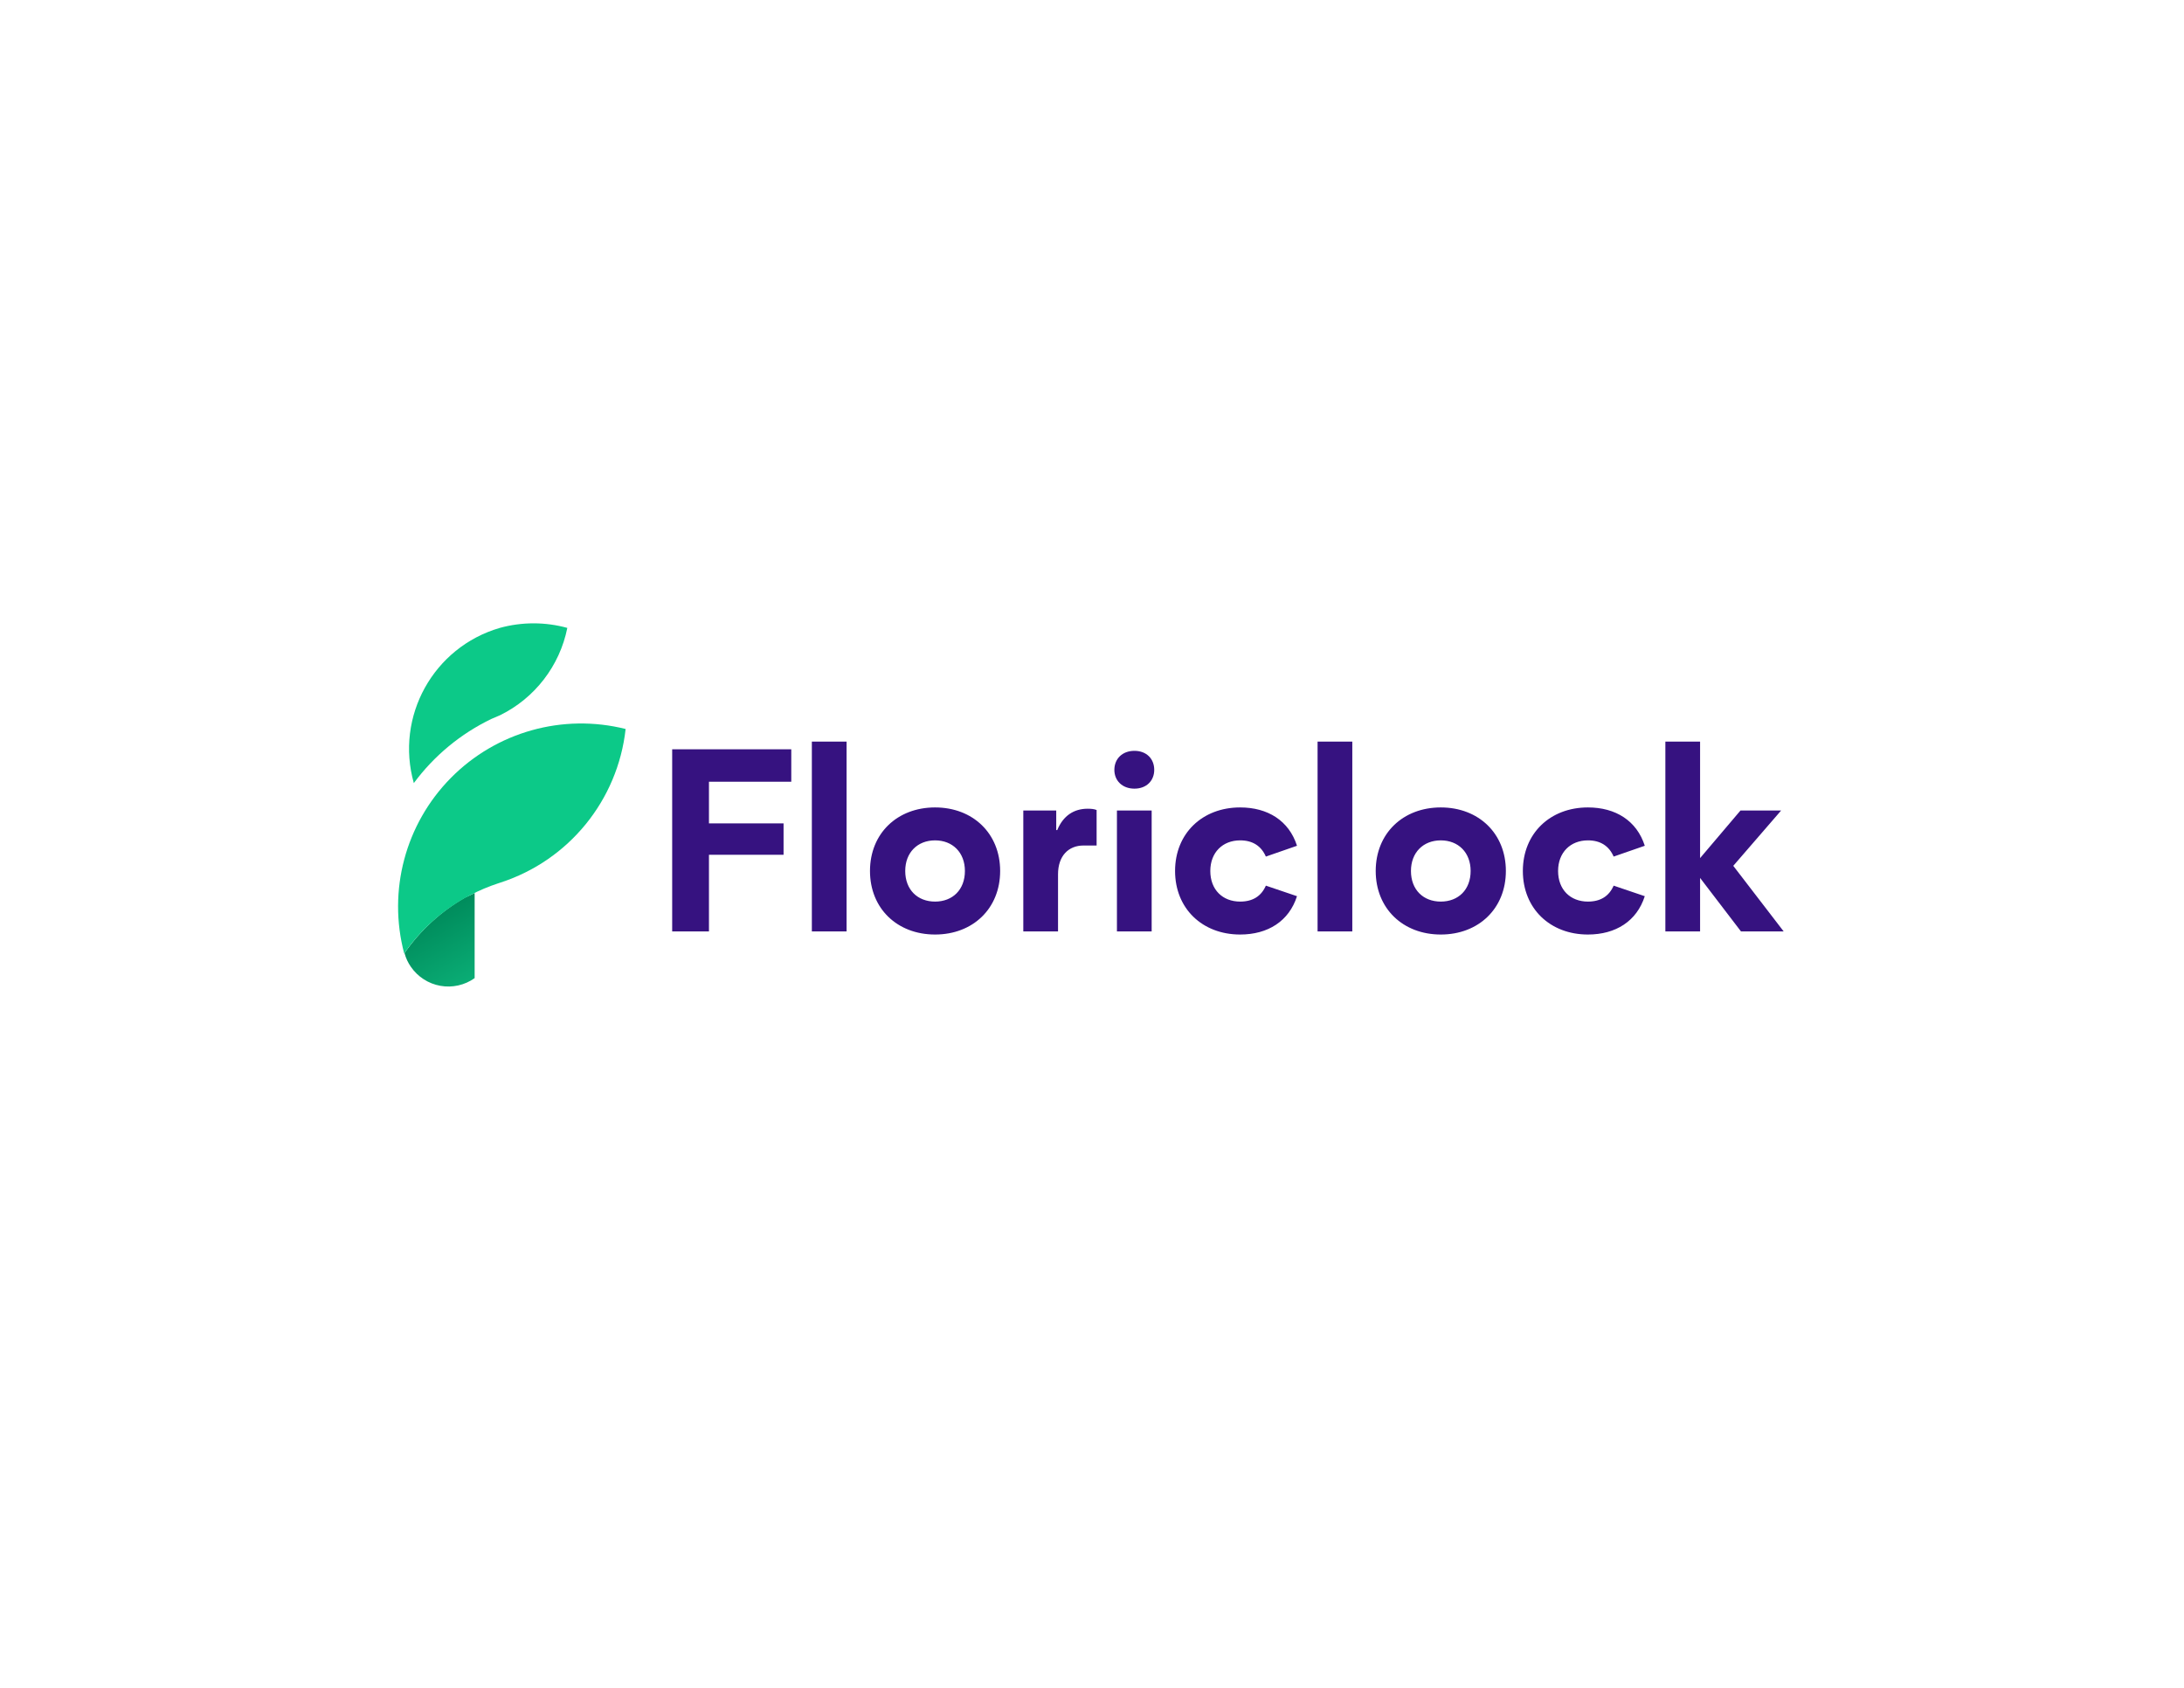
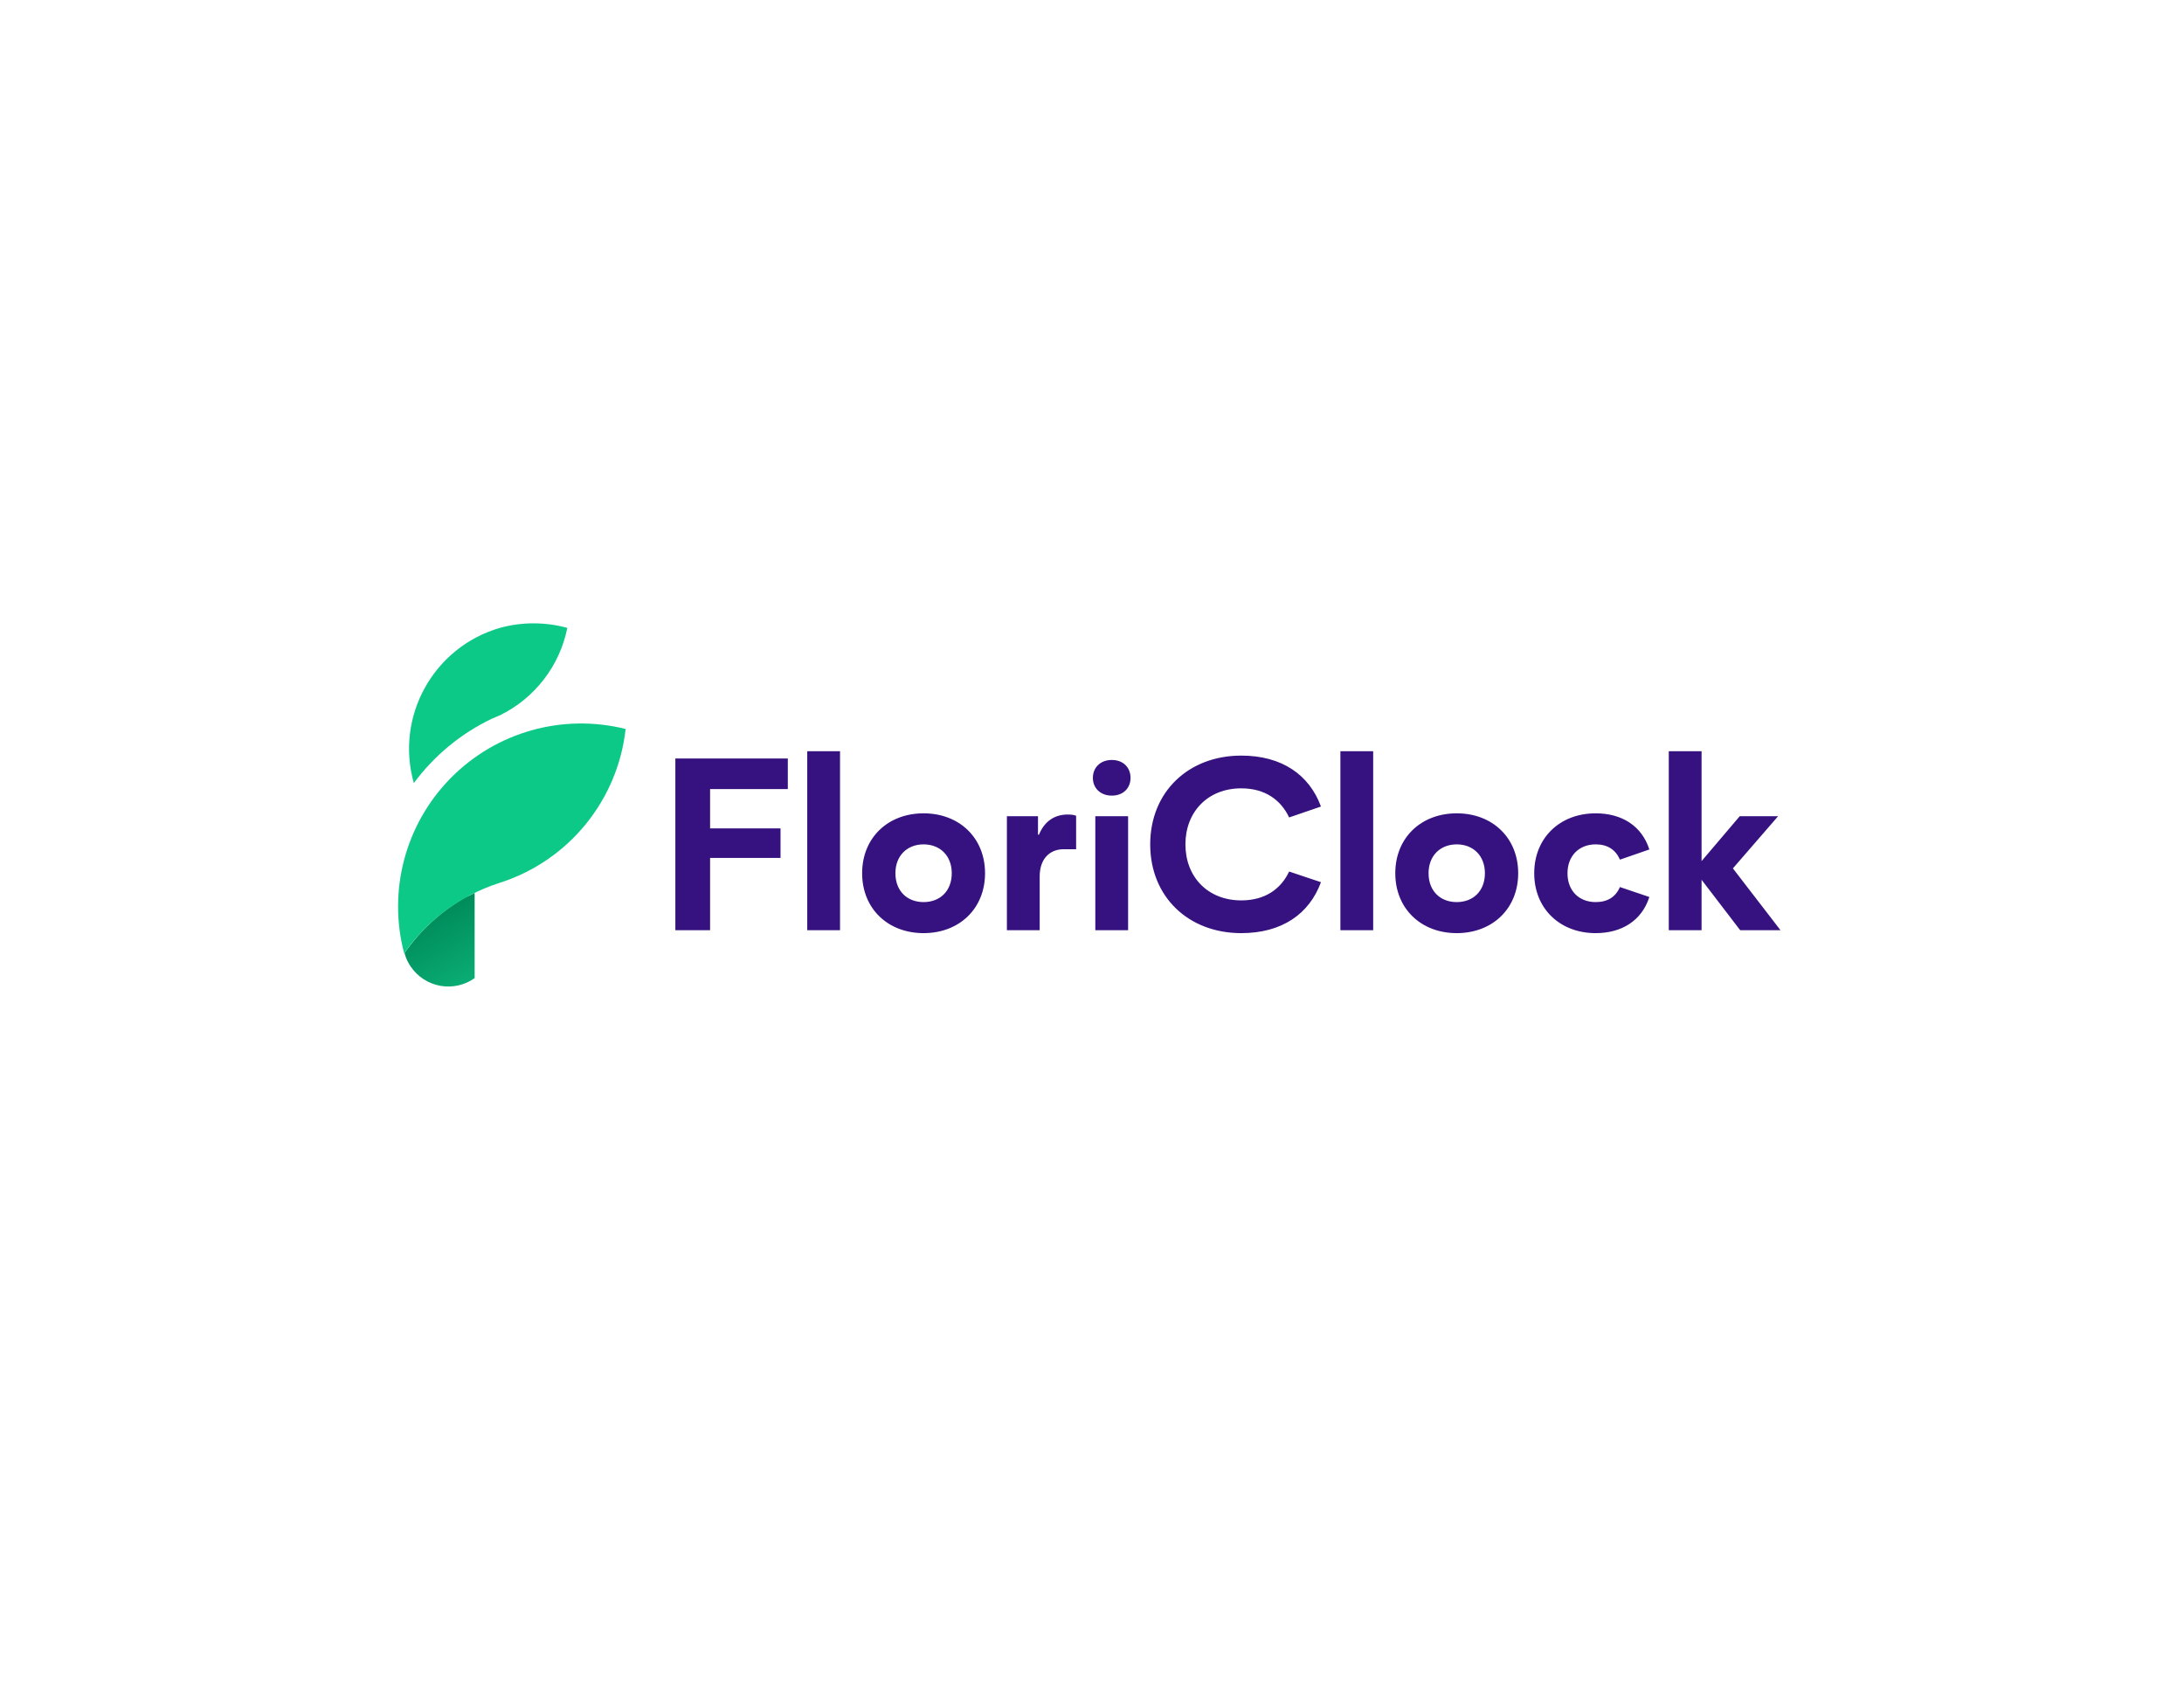
<svg xmlns="http://www.w3.org/2000/svg" xmlns:xlink="http://www.w3.org/1999/xlink" viewBox="0 0 1056 816" version="1.1" id="svg12" width="11in" height="8.5in">
  <defs id="defs2">
    <style id="style1">.a{fill:url(#a);}.b{fill:#0cc988;}.c{fill:#361280;}</style>
    <linearGradient id="a" x1="17.572" y1="7039.782" x2="8.696" y2="7024.409" gradientTransform="matrix(2.027885,0,0,2.027885,-55.07062,-14176.455)" gradientUnits="userSpaceOnUse">
      <stop offset="0" stop-color="#0aad75" id="stop1" />
      <stop offset="1" stop-color="#008c5c" id="stop2" />
    </linearGradient>
    <linearGradient xlink:href="#a" id="linearGradient3" gradientUnits="userSpaceOnUse" gradientTransform="matrix(2.027885,0,0,2.027885,-55.07062,-14176.455)" x1="17.572" y1="7039.782" x2="8.696" y2="7024.409" />
  </defs>
  <g id="g3-8" transform="translate(528,393.2812)" style="display:none">
    <path class="a" d="m -17.993,57.294 v 41.166 a 21.978,21.978 0 0 1 -30.824,-5.475 21.013,21.013 0 0 1 -3.042,-6.489 v 0 -0.203 a 90.066,90.066 0 0 1 29.202,-26.768 c 1.42,-0.608 3.042,-1.42 4.664,-2.231 z" id="path2-8" style="display:inline;fill:url(#linearGradient3);stroke-width:2.028" />
    <path class="b" d="m 26.823,-70.868 a 60.283,60.283 0 0 1 -32.446,42.18 v 0 l -4.259,1.825 v 0 A 101.248,101.248 0 0 0 -47.397,4.164 60.891,60.891 0 0 1 -5.825,-70.868 a 61.52,61.52 0 0 1 32.649,0 z" id="path3-2" style="display:inline;fill:#0cc988;stroke-width:2.028" />
    <path class="b" d="M 55.011,-21.996 A 88.213,88.213 0 0 1 -5.42,52.225 v 0 l -1.217,0.406 v 0 A 89.101,89.101 0 0 0 -52.061,86.496 88.493,88.493 0 0 1 55.011,-21.996 Z" id="path4-4" style="display:inline;fill:#0cc988;stroke-width:2.028" />
  </g>
  <g id="g2" transform="translate(247.4881,374.4319)">
    <g id="g4" style="display:inline">
      <g id="g3">
        <path class="a" d="m -17.993,57.294 v 41.166 a 21.978,21.978 0 0 1 -30.824,-5.475 21.013,21.013 0 0 1 -3.042,-6.489 v 0 -0.203 a 90.066,90.066 0 0 1 29.202,-26.768 c 1.42,-0.608 3.042,-1.42 4.664,-2.231 z" id="path2" style="display:inline;fill:url(#a);stroke-width:2.028" />
        <path class="b" d="m 26.823,-70.868 a 60.283,60.283 0 0 1 -32.446,42.18 v 0 l -4.259,1.825 v 0 A 101.248,101.248 0 0 0 -47.397,4.164 60.891,60.891 0 0 1 -5.825,-70.868 a 61.52,61.52 0 0 1 32.649,0 z" id="path3" style="display:inline;stroke-width:2.028" />
        <path class="b" d="M 55.011,-21.996 A 88.213,88.213 0 0 1 -5.42,52.225 v 0 l -1.217,0.406 v 0 A 89.101,89.101 0 0 0 -52.061,86.496 88.493,88.493 0 0 1 55.011,-21.996 Z" id="path4" style="display:inline;stroke-width:2.028" />
      </g>
      <g id="g1" style="display:none" transform="matrix(2.027885,0,0,2.027885,-55.07062,-73.0743)">
        <path class="c" d="m 73.884,46.588 h 16.7 v 8.1 h -16.7 v 18 h -8.5 v -43 h 27.2 v 8.2 h -18.7 z" id="path5" />
        <path class="c" d="m 106.284,29.688 v 43 h -8.2 v -43 z" id="path6" />
        <path class="c" d="m 127.184,43.888 c 8.5,0 15.3,6.3 15.3,14.7 0,8.4 -6.9,14.8 -15.4,14.8 -8.5,0 -15.3,-6.2 -15.3,-14.6 0,-8.4 6.9,-14.9 15.4,-14.9 z m 0,21.9 a 7.2,7.2 0 1 0 -7,-7.4 v 0.2 a 6.9,6.9 0 0 0 6.5,7.2 z" id="path7" />
        <path class="c" d="m 165.484,52.588 a 22.752,22.752 0 0 0 -2.6,-0.2 c -3.9,0 -6.7,2.8 -6.7,8 v 12.3 h -8.1 v -28.1 h 7.8 v 4.1 h 0.1 a 7.578,7.578 0 0 1 7.3,-4.4 8.329,8.329 0 0 1 2.2,0.3 z" id="path8" />
        <path class="c" d="m 174.384,29.588 a 5.1,5.1 0 1 1 -5,5.2 v -0.1 a 5.167,5.167 0 0 1 5,-5.1 z m -4,43.1 h 8.2 v -28.1 h -8.2 z" id="path9" />
        <path class="c" d="m 206.384,69.088 h -0.1 c -2.6,3.9 -6.9,4.1 -8.8,4.1 -8.2,0 -13.4,-7.1 -13.4,-14.7 0,-7.1 5.4,-14.6 13.6,-14.6 a 10.568,10.568 0 0 1 8.4,3.8 h 0.1 v -18 h 8.2 v 43 h -8 z m -7,-17.7 a 7.2,7.2 0 1 0 7,7.4 v -0.2 a 6.987,6.987 0 0 0 -6.6,-7.2 c -0.1,0.1 -0.2,0 -0.4,0 z" id="path10" />
        <path class="c" d="m 219.884,64.888 v -0.2 c 0,-6.7 6.9,-8.6 12.4,-8.6 h 2.8 c 1.5,0 2.2,-0.8 2.2,-1.9 0,-1.8 -1.5,-3.5 -4.5,-3.5 a 4.869,4.869 0 0 0 -5,3.8 l -7.2,-1.6 c 1,-6 6.8,-8.9 12.6,-8.9 7,0 12.2,3.8 12.2,11.4 v 12.9 c 0,1.5 0.1,3 0.2,4.5 h -7.6 c -0.1,-1.2 -0.2,-2.3 -0.2,-3.5 h -0.1 a 9.89,9.89 0 0 1 -8.4,4.1 c -4.9,-0.1 -9.4,-3.3 -9.4,-8.5 z m 17.3,-3 v -0.6 h -4.9 c -1.7,0 -4.1,1 -4.1,3.2 0,2 1.7,2.9 3.4,2.9 a 5.341,5.341 0 0 0 5.6,-5 z" id="path11" />
        <path class="c" d="m 259.084,69.688 -11.9,-25.2 h 9 l 7.1,16.1 6.3,-16.1 h 8.5 l -17.1,42 h -8.8 z" id="path12" />
      </g>
-       <path d="M 95.306,75.878 V 38.814 H 131.376 V 23.64 H 95.306 V 3.49 H 135.107 V -12.181 H 77.52 v 88.059 z m 66.542,0 v -91.79 h -16.791 v 91.79 z m 42.786,1.493 c 18.283,0 31.467,-12.562 31.467,-30.721 0,-18.159 -13.184,-30.721 -31.467,-30.721 -18.283,0 -31.467,12.562 -31.467,30.721 0,18.159 13.184,30.721 31.467,30.721 z m 0,-15.92 c -8.458,0 -14.428,-5.721 -14.428,-14.801 0,-8.955 5.97,-14.801 14.428,-14.801 8.458,0 14.428,5.846 14.428,14.801 0,9.08 -5.97,14.801 -14.428,14.801 z m 59.452,14.428 V 48.266 c 0,-8.955 5.099,-13.93 12.313,-13.93 h 6.343 V 17.172 c -1.244,-0.498 -2.736,-0.622 -4.353,-0.622 -6.592,0 -11.816,3.358 -14.676,10.323 h -0.497 v -9.453 h -15.92 v 58.457 z m 45.273,0 v -58.457 h -16.791 v 58.457 z M 301.026,6.849 c 5.846,0 9.577,-3.856 9.577,-9.08 0,-5.348 -3.731,-9.204 -9.577,-9.204 -5.846,0 -9.701,3.856 -9.701,9.204 0,5.224 3.856,9.08 9.701,9.08 z m 51.119,70.522 c 13.433,0 23.632,-6.468 27.487,-18.532 l -15.05,-5.099 c -2.239,5.099 -6.343,7.711 -12.438,7.711 -8.458,0 -14.428,-5.721 -14.428,-14.801 0,-8.955 5.97,-14.801 14.428,-14.801 6.094,0 10.199,2.736 12.438,7.836 l 15.05,-5.224 c -3.856,-12.065 -14.055,-18.532 -27.487,-18.532 -18.283,0 -31.467,12.562 -31.467,30.721 0,18.159 13.184,30.721 31.467,30.721 z m 54.228,-1.493 v -91.79 h -16.791 v 91.79 z m 42.786,1.493 c 18.283,0 31.467,-12.562 31.467,-30.721 0,-18.159 -13.184,-30.721 -31.467,-30.721 -18.283,0 -31.467,12.562 -31.467,30.721 0,18.159 13.184,30.721 31.467,30.721 z m 0,-15.92 c -8.458,0 -14.428,-5.721 -14.428,-14.801 0,-8.955 5.97,-14.801 14.428,-14.801 8.458,0 14.428,5.846 14.428,14.801 0,9.08 -5.97,14.801 -14.428,14.801 z m 71.144,15.92 c 13.433,0 23.632,-6.468 27.487,-18.532 l -15.05,-5.099 c -2.239,5.099 -6.343,7.711 -12.438,7.711 -8.458,0 -14.428,-5.721 -14.428,-14.801 0,-8.955 5.97,-14.801 14.428,-14.801 6.094,0 10.199,2.736 12.438,7.836 l 15.05,-5.224 c -3.856,-12.065 -14.055,-18.532 -27.487,-18.532 -18.283,0 -31.467,12.562 -31.467,30.721 0,18.159 13.184,30.721 31.467,30.721 z m 94.651,-1.493 -24.378,-31.716 23.134,-26.741 H 594.059 L 574.531,40.43 V -15.912 H 557.741 V 75.878 H 574.531 V 50.007 l 19.776,25.87 z" id="text12" style="font-weight:bold;font-size:124.377px;font-family:Protofo;-inkscape-font-specification:'Protofo, Bold';text-align:center;text-anchor:middle;fill:#361280;fill-rule:evenodd;stroke-width:9.902;stroke-linecap:round;stroke-linejoin:round;paint-order:stroke fill markers" aria-label="Floriclock" />
+       <path d="M 95.306,75.878 V 38.814 H 131.376 V 23.64 H 95.306 V 3.49 H 135.107 V -12.181 H 77.52 v 88.059 z m 66.542,0 v -91.79 h -16.791 v 91.79 z m 42.786,1.493 c 18.283,0 31.467,-12.562 31.467,-30.721 0,-18.159 -13.184,-30.721 -31.467,-30.721 -18.283,0 -31.467,12.562 -31.467,30.721 0,18.159 13.184,30.721 31.467,30.721 z m 0,-15.92 c -8.458,0 -14.428,-5.721 -14.428,-14.801 0,-8.955 5.97,-14.801 14.428,-14.801 8.458,0 14.428,5.846 14.428,14.801 0,9.08 -5.97,14.801 -14.428,14.801 z m 59.452,14.428 V 48.266 c 0,-8.955 5.099,-13.93 12.313,-13.93 h 6.343 V 17.172 c -1.244,-0.498 -2.736,-0.622 -4.353,-0.622 -6.592,0 -11.816,3.358 -14.676,10.323 h -0.497 v -9.453 h -15.92 v 58.457 z m 45.273,0 v -58.457 h -16.791 v 58.457 z M 301.026,6.849 c 5.846,0 9.577,-3.856 9.577,-9.08 0,-5.348 -3.731,-9.204 -9.577,-9.204 -5.846,0 -9.701,3.856 -9.701,9.204 0,5.224 3.856,9.08 9.701,9.08 z m 51.119,70.522 c 13.433,0 23.632,-6.468 27.487,-18.532 l -15.05,-5.099 c -2.239,5.099 -6.343,7.711 -12.438,7.711 -8.458,0 -14.428,-5.721 -14.428,-14.801 0,-8.955 5.97,-14.801 14.428,-14.801 6.094,0 10.199,2.736 12.438,7.836 l 15.05,-5.224 c -3.856,-12.065 -14.055,-18.532 -27.487,-18.532 -18.283,0 -31.467,12.562 -31.467,30.721 0,18.159 13.184,30.721 31.467,30.721 z m 54.228,-1.493 v -91.79 h -16.791 v 91.79 z m 42.786,1.493 c 18.283,0 31.467,-12.562 31.467,-30.721 0,-18.159 -13.184,-30.721 -31.467,-30.721 -18.283,0 -31.467,12.562 -31.467,30.721 0,18.159 13.184,30.721 31.467,30.721 z m 0,-15.92 c -8.458,0 -14.428,-5.721 -14.428,-14.801 0,-8.955 5.97,-14.801 14.428,-14.801 8.458,0 14.428,5.846 14.428,14.801 0,9.08 -5.97,14.801 -14.428,14.801 z m 71.144,15.92 c 13.433,0 23.632,-6.468 27.487,-18.532 l -15.05,-5.099 c -2.239,5.099 -6.343,7.711 -12.438,7.711 -8.458,0 -14.428,-5.721 -14.428,-14.801 0,-8.955 5.97,-14.801 14.428,-14.801 6.094,0 10.199,2.736 12.438,7.836 l 15.05,-5.224 c -3.856,-12.065 -14.055,-18.532 -27.487,-18.532 -18.283,0 -31.467,12.562 -31.467,30.721 0,18.159 13.184,30.721 31.467,30.721 z m 94.651,-1.493 -24.378,-31.716 23.134,-26.741 H 594.059 L 574.531,40.43 V -15.912 H 557.741 V 75.878 H 574.531 V 50.007 l 19.776,25.87 z" id="text12" style="font-weight:bold;font-size:124.377px;font-family:Protofo;-inkscape-font-specification:'Protofo, Bold';text-align:center;text-anchor:middle;display:none;fill:#361280;fill-rule:evenodd;stroke-width:9.902;stroke-linecap:round;stroke-linejoin:round;paint-order:stroke fill markers" aria-label="Floriclock" />
+       <text xml:space="preserve" style="font-style:normal;font-variant:normal;font-weight:bold;font-stretch:normal;font-size:117.347px;line-height:normal;font-family:Protofo;-inkscape-font-specification:'Protofo, Bold';font-variant-ligatures:normal;font-variant-caps:normal;font-variant-numeric:normal;font-variant-east-asian:normal;text-align:center;text-decoration-color:#000000;writing-mode:lr-tb;direction:ltr;text-anchor:middle;display:none;fill:#361280;fill-opacity:1;fill-rule:evenodd;stroke:#361280;stroke-width:0.96;stroke-linecap:round;stroke-linejoin:round;stroke-dasharray:none;stroke-opacity:1;paint-order:stroke fill markers" x="589.844" y="450.086" id="text1" transform="matrix(1.000806,0,0,0.9991948,-247.4881,-374.4319)">
+         <tspan id="tspan1" x="589.844" y="450.086" style="fill:#361280;fill-opacity:1;stroke:#361280;stroke-width:0.96;stroke-dasharray:none;stroke-opacity:1">FloriClock</tspan>
+       </text>
+       <path d="m 343.063,450.086 v -34.969 h 34.031 v -14.316 h -34.031 v -19.01 h 37.551 v -14.786 h -54.332 v 83.082 z m 62.781,0 v -86.602 h -15.842 v 86.602 z m 40.367,1.408 c 17.25,0 29.689,-11.852 29.689,-28.985 0,-17.133 -12.439,-28.985 -29.689,-28.985 -17.25,0 -29.689,11.852 -29.689,28.985 0,17.133 12.439,28.985 29.689,28.985 z m 0,-15.02 c -7.98,0 -13.612,-5.398 -13.612,-13.964 0,-8.449 5.633,-13.964 13.612,-13.964 7.98,0 13.612,5.515 13.612,13.964 0,8.566 -5.633,13.964 -13.612,13.964 z m 56.092,13.612 v -26.051 c 0,-8.449 4.811,-13.143 11.617,-13.143 h 5.985 v -16.194 c -1.173,-0.469 -2.582,-0.587 -4.107,-0.587 -6.219,0 -11.148,3.168 -13.847,9.74 h -0.469 v -8.918 h -15.02 v 55.153 z m 42.714,0 v -55.153 h -15.842 v 55.153 z m -7.862,-65.128 c 5.515,0 9.036,-3.638 9.036,-8.566 0,-5.046 -3.52,-8.684 -9.036,-8.684 -5.515,0 -9.153,3.638 -9.153,8.684 0,4.929 3.638,8.566 9.153,8.566 z m 62.546,66.536 c 19.597,0 32.857,-9.27 38.49,-24.643 l -15.372,-5.163 c -3.99,8.449 -11.617,13.964 -23.117,13.964 -16.194,0 -26.99,-11.383 -26.99,-27.107 0,-15.725 10.796,-27.107 26.99,-27.107 11.5,0 19.128,5.633 23.117,14.082 l 15.372,-5.281 c -5.633,-15.372 -18.893,-24.643 -38.49,-24.643 -25.582,0 -44.005,17.602 -44.005,42.949 0,25.347 18.423,42.949 44.005,42.949 z m 63.72,-1.408 v -86.602 h -15.842 v 86.602 z m 40.367,1.408 c 17.25,0 29.689,-11.852 29.689,-28.985 0,-17.133 -12.439,-28.985 -29.689,-28.985 -17.25,0 -29.689,11.852 -29.689,28.985 0,17.133 12.439,28.985 29.689,28.985 z m 0,-15.02 c -7.98,0 -13.612,-5.398 -13.612,-13.964 0,-8.449 5.633,-13.964 13.612,-13.964 7.98,0 13.612,5.515 13.612,13.964 0,8.566 -5.633,13.964 -13.612,13.964 z m 67.123,15.02 c 12.673,0 22.296,-6.102 25.934,-17.485 l -14.199,-4.811 c -2.112,4.811 -5.985,7.276 -11.735,7.276 -7.98,0 -13.612,-5.398 -13.612,-13.964 0,-8.449 5.633,-13.964 13.612,-13.964 5.75,0 9.622,2.582 11.735,7.393 l 14.199,-4.929 c -3.638,-11.383 -13.26,-17.485 -25.934,-17.485 -17.25,0 -29.689,11.852 -29.689,28.985 0,17.133 12.439,28.985 29.689,28.985 z m 89.301,-1.408 -23,-29.923 21.827,-25.23 h -18.541 l -18.423,21.709 v -53.158 h -15.842 v 86.602 h 15.842 v -24.408 l 18.658,24.408 z" id="text2" style="font-weight:bold;font-size:117.347px;font-family:Protofo;-inkscape-font-specification:'Protofo, Bold';text-align:center;text-anchor:middle;fill:#361280;fill-rule:evenodd;stroke-width:0.96;stroke-linecap:round;stroke-linejoin:round;paint-order:stroke fill markers" transform="matrix(1.000806,0,0,0.9991948,-247.4881,-374.4319)" aria-label="FloriClock" />
    </g>
  </g>
</svg>
